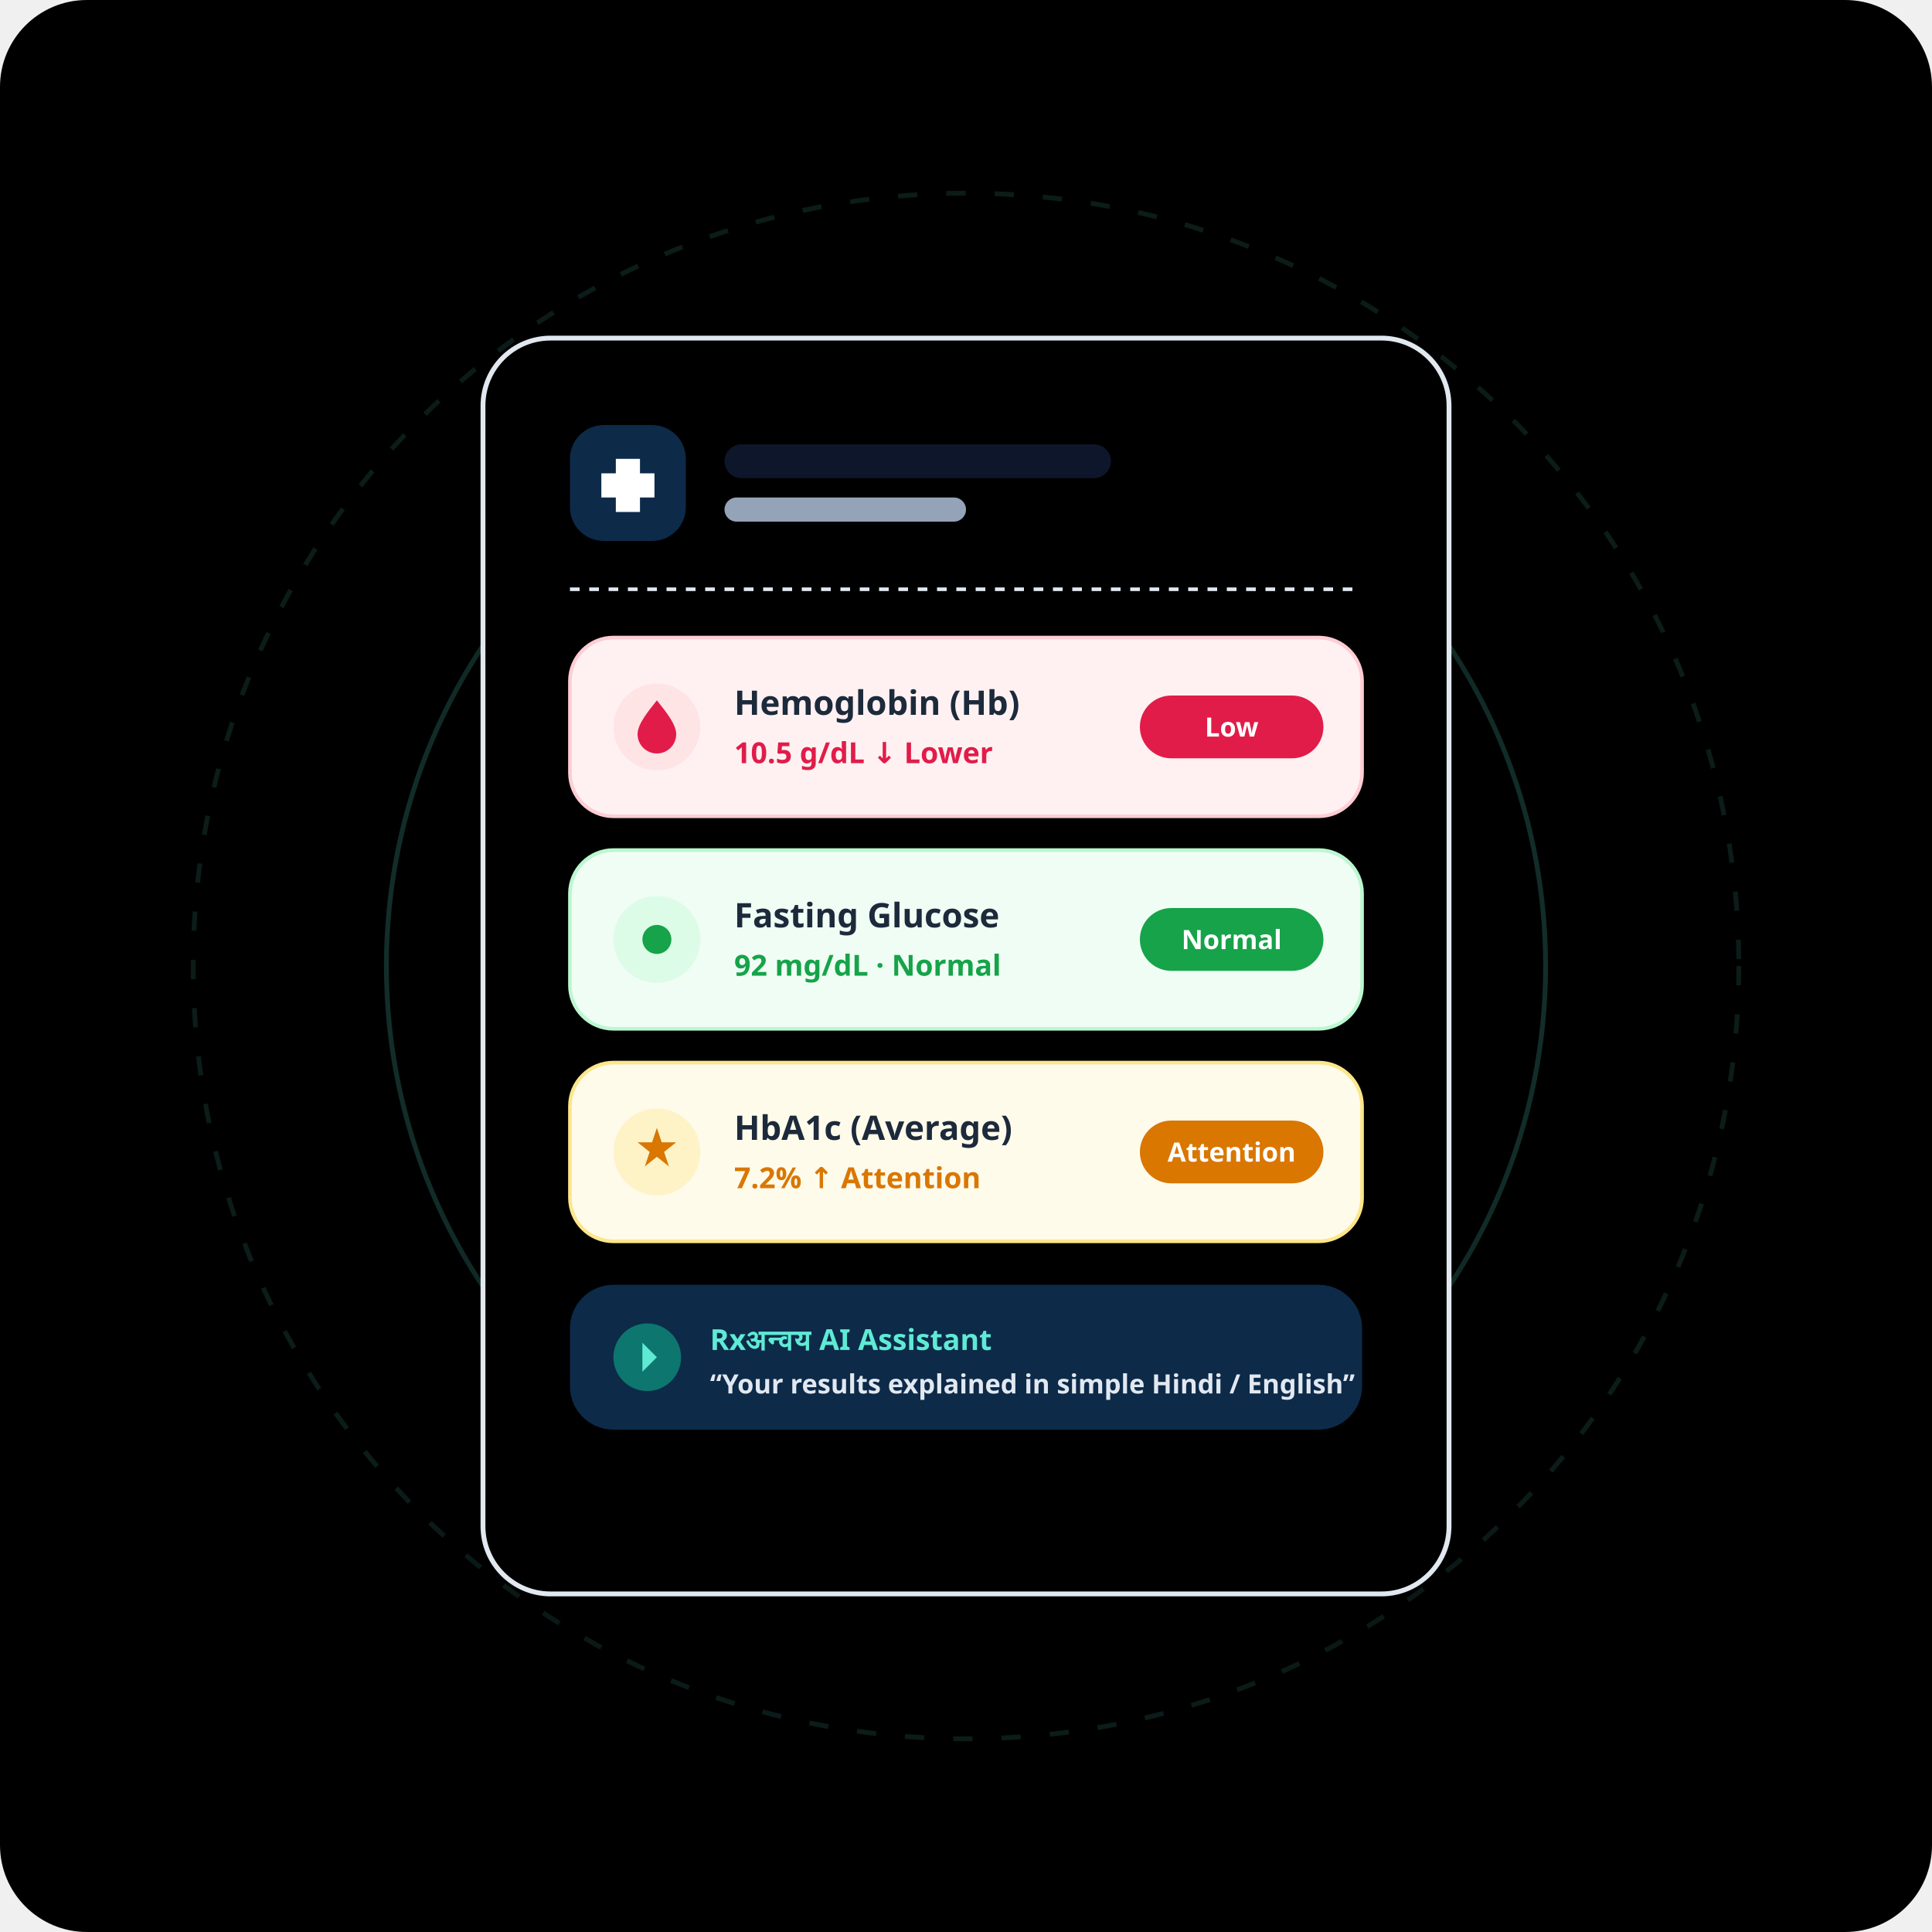
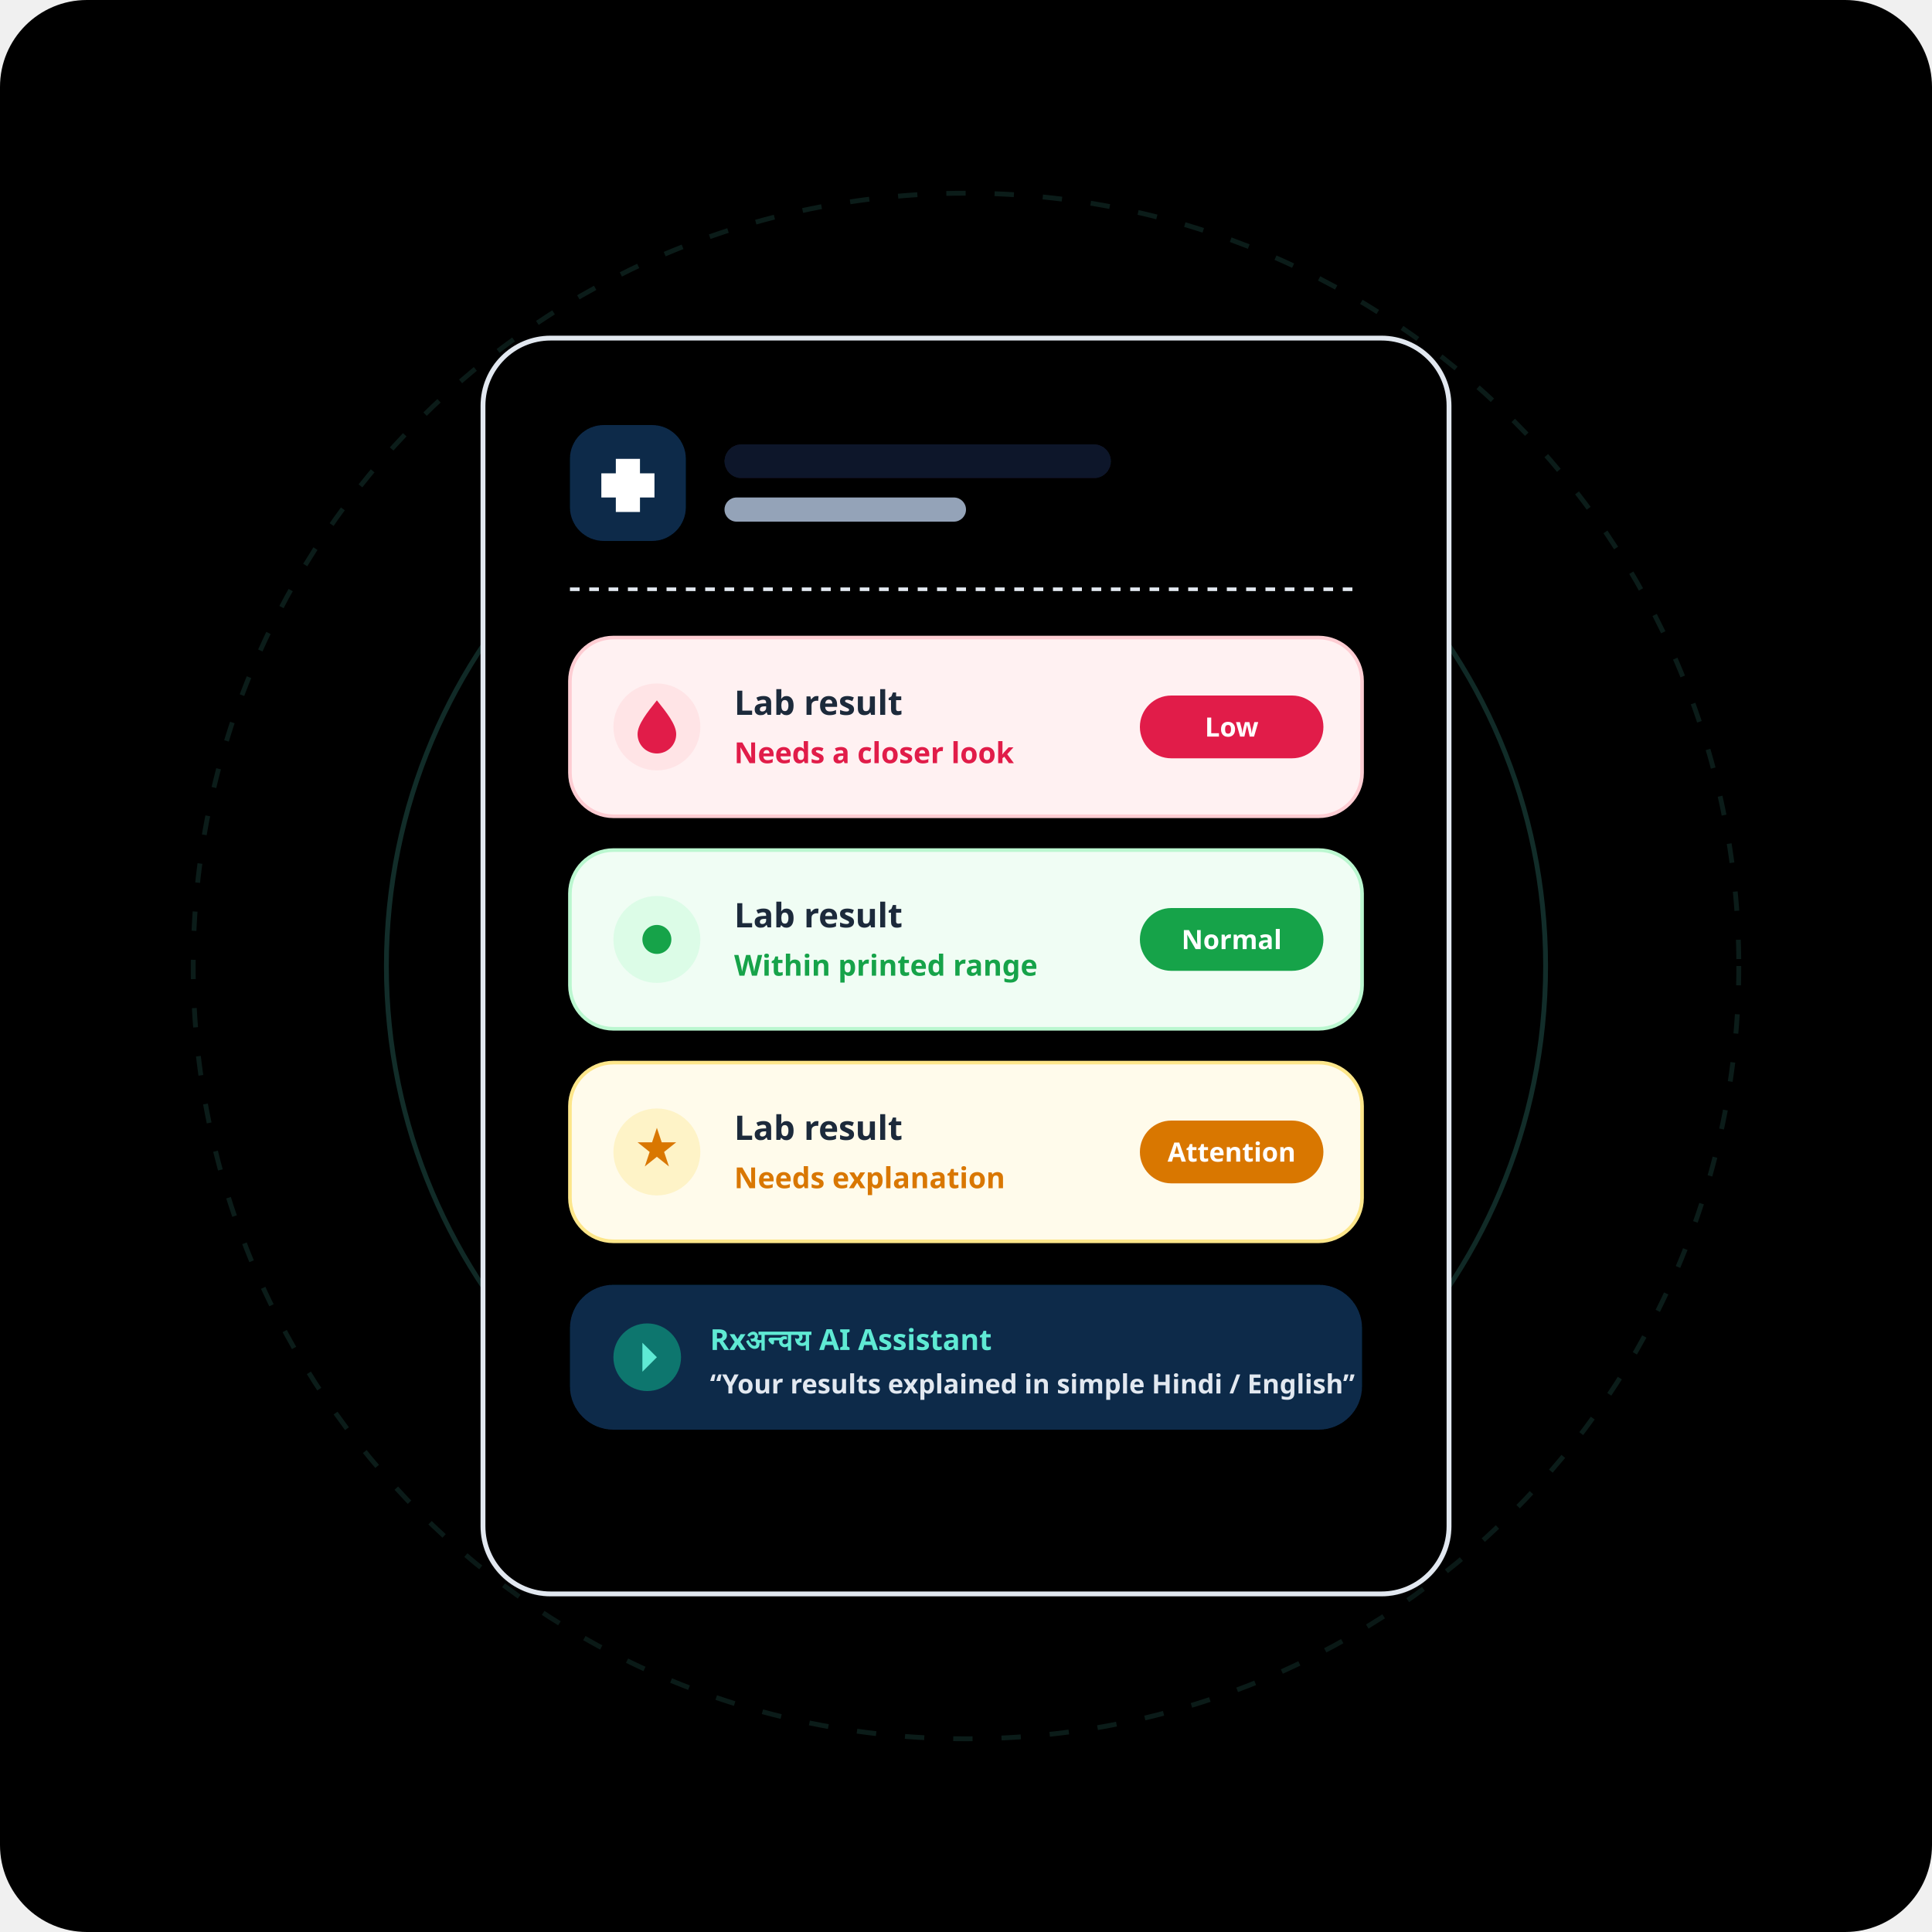
<svg xmlns="http://www.w3.org/2000/svg" width="800" height="800" viewBox="0 0 800 800" fill="none">
  <defs>
    <linearGradient id="bgGrad" x1="0" y1="0" x2="800" y2="800" gradientUnits="userSpaceOnUse">
      <stop offset="0%" stopColor="#0B2A4A" />
      <stop offset="100%" stopColor="#0F766E" />
    </linearGradient>
    <linearGradient id="cardGrad" x1="0" y1="0" x2="1" y2="1">
      <stop offset="0%" stopColor="#ffffff" />
      <stop offset="100%" stopColor="#f8fafc" />
    </linearGradient>
    <filter id="cardShadow" x="-20%" y="-20%" width="140%" height="140%">
      <feDropShadow dx="0" dy="16" stdDeviation="24" flood-color="#000" flood-opacity="0.25" />
    </filter>
  </defs>
  <rect width="800" height="800" rx="36" fill="url(#bgGrad)" />
  <circle cx="400" cy="400" r="320" stroke="#5EEAD4" stroke-opacity="0.12" stroke-width="2" stroke-dasharray="8 12" />
  <circle cx="400" cy="400" r="240" stroke="#5EEAD4" stroke-opacity="0.2" stroke-width="2" />
  <g filter="url(#cardShadow)">
    <rect x="200" y="140" width="400" height="520" rx="28" fill="url(#cardGrad)" stroke="#e2e8f0" stroke-width="2" />
    <rect x="236" y="176" width="48" height="48" rx="14" fill="#0B2A4A" />
    <path d="M255 190h10v6h6v10h-6v6h-10v-6h-6v-10h6v-6Z" fill="#fff" />
    <rect x="300" y="184" width="160" height="14" rx="7" fill="#0F172A" />
    <rect x="300" y="206" width="100" height="10" rx="5" fill="#94A3B8" />
    <line x1="236" y1="244" x2="564" y2="244" stroke="#E2E8F0" stroke-width="1.5" stroke-dasharray="4 4" />
    <g transform="translate(236, 264)">
      <rect width="328" height="74" rx="18" fill="#FFF1F2" stroke="#FECDD3" stroke-width="1.5" />
      <circle cx="36" cy="37" r="18" fill="#FFE4E6" />
      <path d="M36 26c-4 5-8 10-8 14a8 8 0 0 0 16 0c0-4-4-9-8-14z" fill="#E11D48" />
-       <text x="68" y="32" font-family="system-ui, sans-serif" font-weight="700" font-size="14" fill="#1E293B">Hemoglobin (Hb)</text>
-       <text x="68" y="52" font-family="system-ui, sans-serif" font-weight="700" font-size="12" fill="#E11D48">10.5 g/dL ↓ Lower</text>
+       <text x="68" y="32" font-family="system-ui, sans-serif" font-weight="700" font-size="14" fill="#1E293B">Lab result</text>
+       <text x="68" y="52" font-family="system-ui, sans-serif" font-weight="700" font-size="12" fill="#E11D48">Needs a closer look</text>
      <rect x="236" y="24" width="76" height="26" rx="13" fill="#E11D48" />
      <text x="274" y="41" font-family="system-ui, sans-serif" font-weight="800" font-size="11" fill="#FFFFFF" text-anchor="middle">Low</text>
    </g>
    <g transform="translate(236, 352)">
      <rect width="328" height="74" rx="18" fill="#F0FDF4" stroke="#BBF7D0" stroke-width="1.5" />
      <circle cx="36" cy="37" r="18" fill="#DCFCE7" />
      <path d="M30 37a6 6 0 1 0 12 0 6 6 0 0 0-12 0Z" fill="#16A34A" />
-       <text x="68" y="32" font-family="system-ui, sans-serif" font-weight="700" font-size="14" fill="#1E293B">Fasting Glucose</text>
-       <text x="68" y="52" font-family="system-ui, sans-serif" font-weight="700" font-size="12" fill="#16A34A">92 mg/dL · Normal</text>
+       <text x="68" y="32" font-family="system-ui, sans-serif" font-weight="700" font-size="14" fill="#1E293B">Lab result</text>
+       <text x="68" y="52" font-family="system-ui, sans-serif" font-weight="700" font-size="12" fill="#16A34A">Within printed range</text>
      <rect x="236" y="24" width="76" height="26" rx="13" fill="#16A34A" />
      <text x="274" y="41" font-family="system-ui, sans-serif" font-weight="800" font-size="11" fill="#FFFFFF" text-anchor="middle">Normal</text>
    </g>
    <g transform="translate(236, 440)">
      <rect width="328" height="74" rx="18" fill="#FFFBEB" stroke="#FDE68A" stroke-width="1.5" />
      <circle cx="36" cy="37" r="18" fill="#FEF3C7" />
      <path d="M36 27l2 6h6l-5 4 2 6-5-4-5 4 2-6-5-4h6z" fill="#D97706" />
-       <text x="68" y="32" font-family="system-ui, sans-serif" font-weight="700" font-size="14" fill="#1E293B">HbA1c (Average)</text>
-       <text x="68" y="52" font-family="system-ui, sans-serif" font-weight="700" font-size="12" fill="#D97706">7.2% ↑ Attention</text>
+       <text x="68" y="32" font-family="system-ui, sans-serif" font-weight="700" font-size="14" fill="#1E293B">Lab result</text>
+       <text x="68" y="52" font-family="system-ui, sans-serif" font-weight="700" font-size="12" fill="#D97706">Needs explanation</text>
      <rect x="236" y="24" width="76" height="26" rx="13" fill="#D97706" />
      <text x="274" y="41" font-family="system-ui, sans-serif" font-weight="800" font-size="11" fill="#FFFFFF" text-anchor="middle">Attention</text>
    </g>
    <g transform="translate(236, 532)">
      <rect width="328" height="60" rx="18" fill="#0B2A4A" />
      <circle cx="32" cy="30" r="14" fill="#0F766E" />
      <path d="M30 24v12l6-6-6-6Z" fill="#5EEAD4" />
      <text x="58" y="27" font-family="system-ui, sans-serif" font-weight="700" font-size="12" fill="#5EEAD4">Rxअन्वय AI Assistant</text>
      <text x="58" y="45" font-family="system-ui, sans-serif" font-weight="600" font-size="11" fill="#E2E8F0">“Your results explained in simple Hindi / English”</text>
    </g>
  </g>
</svg>
